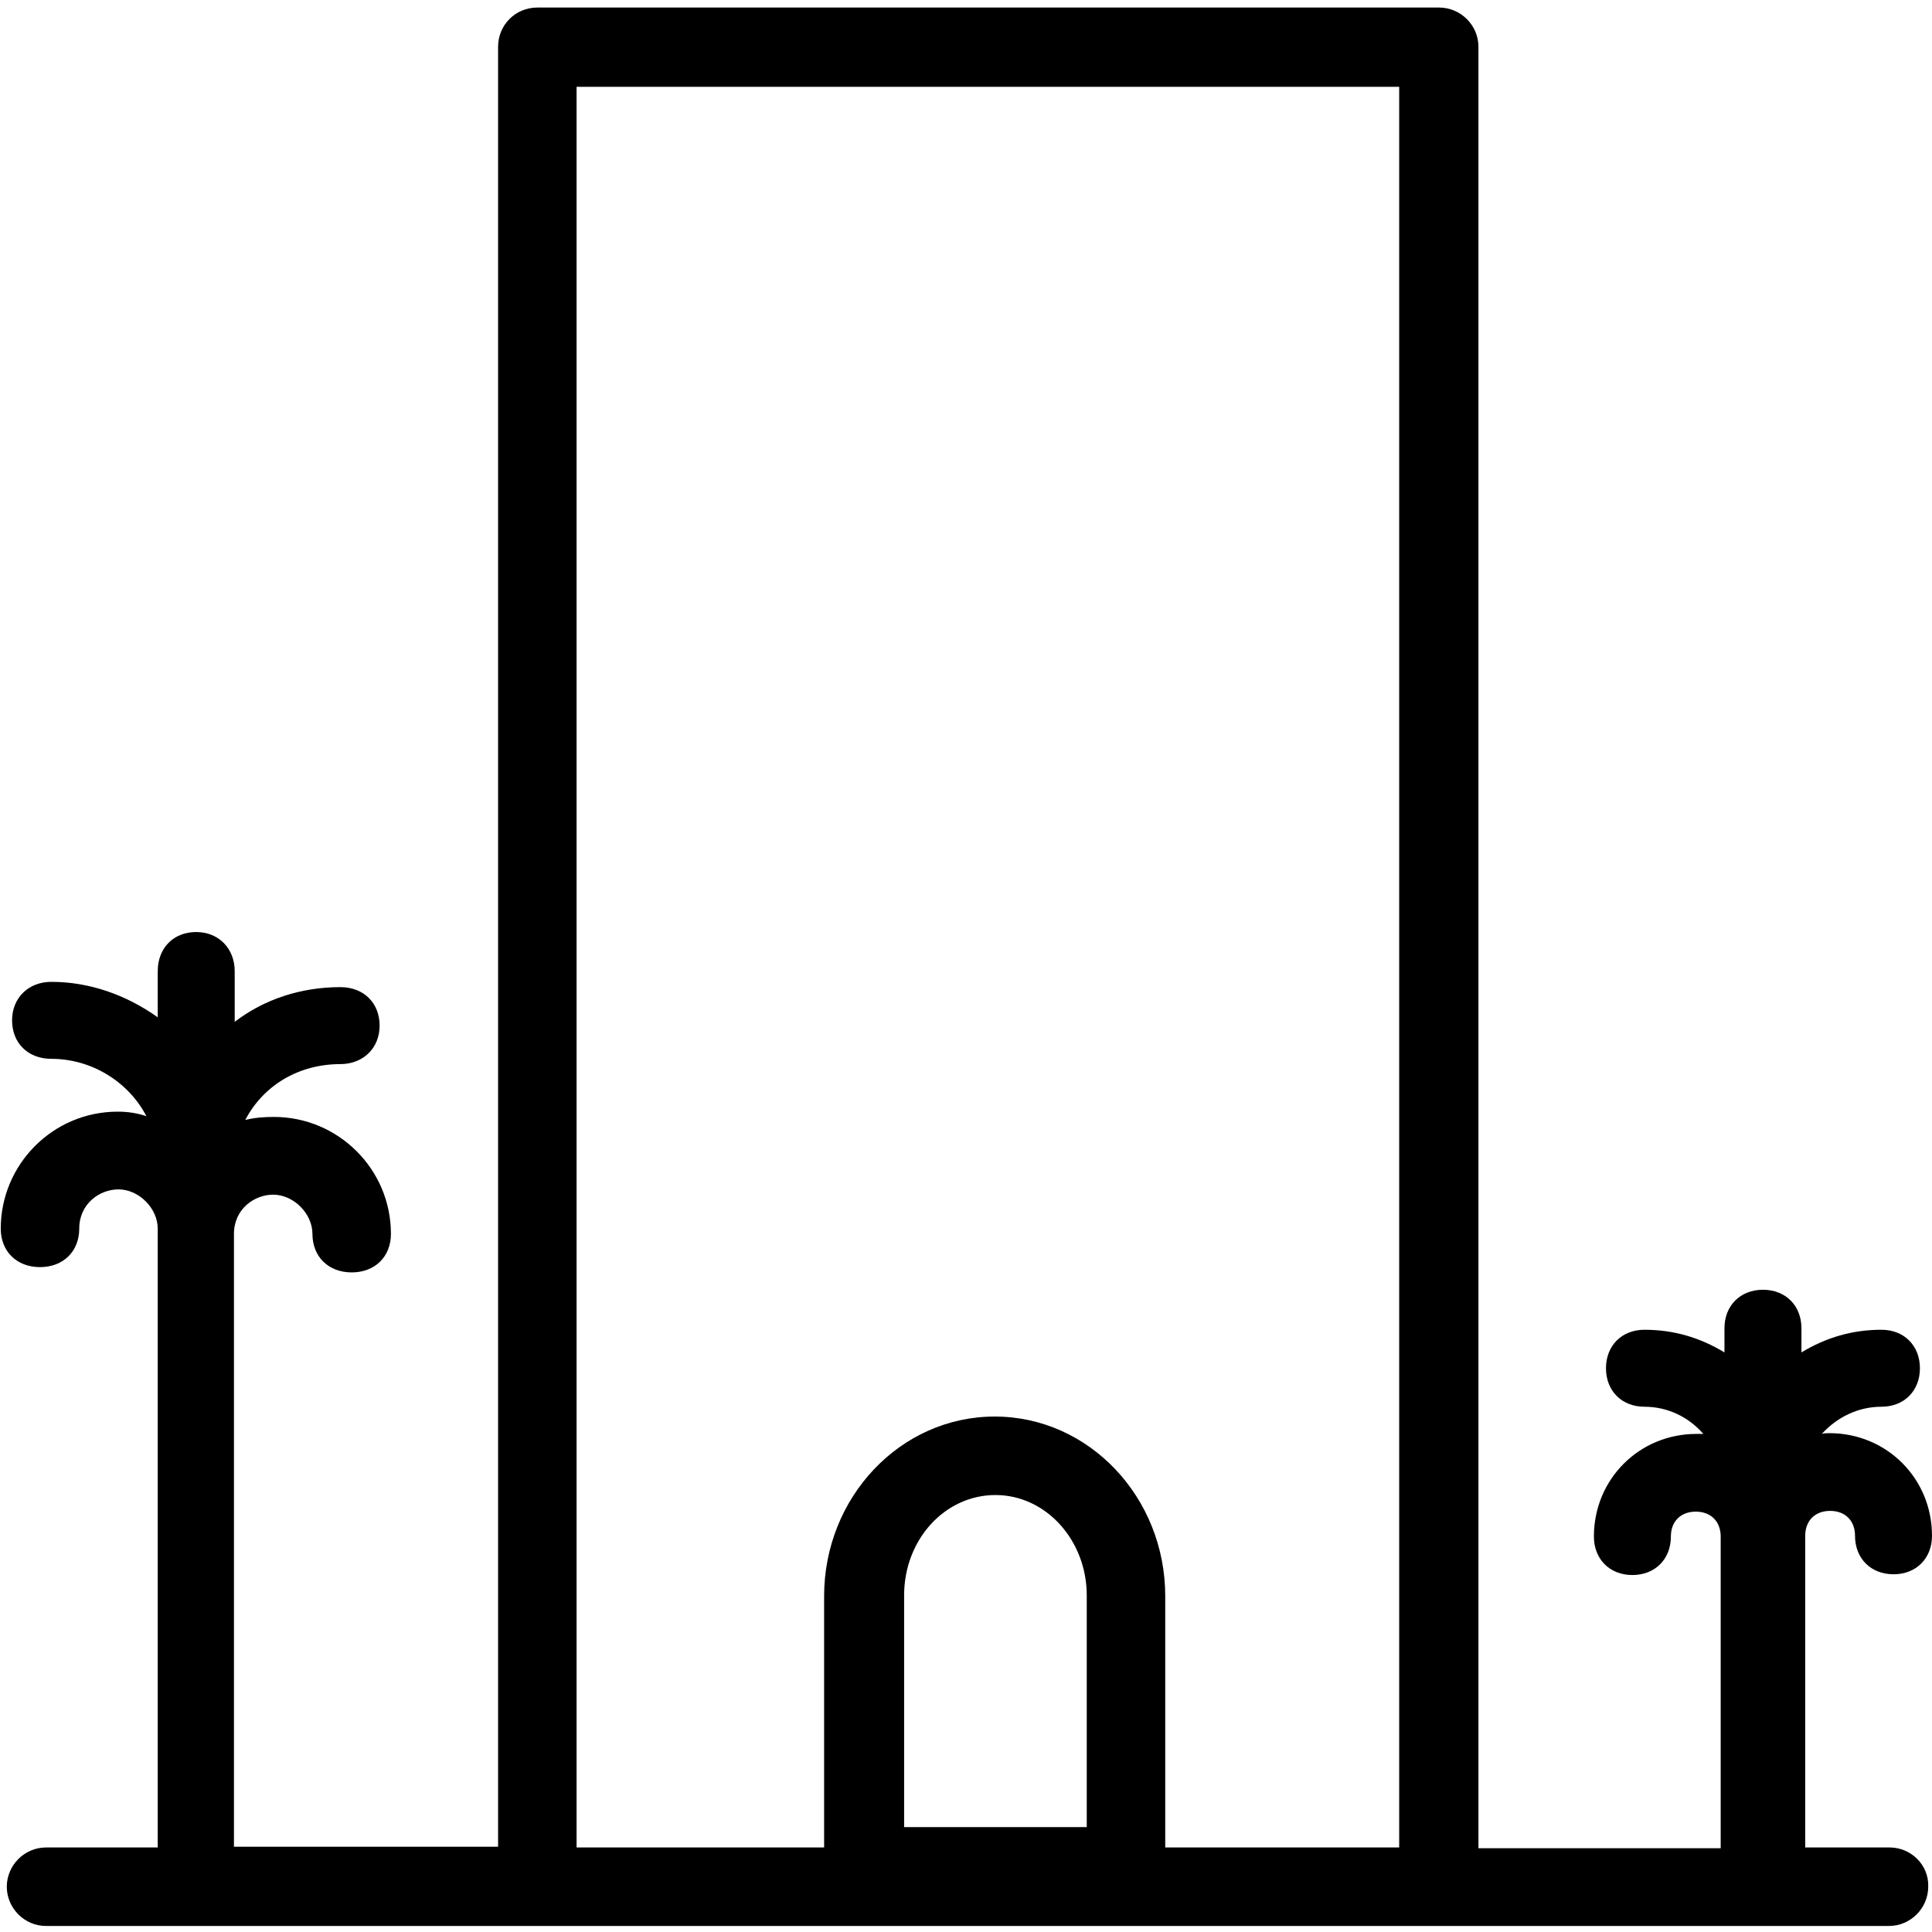
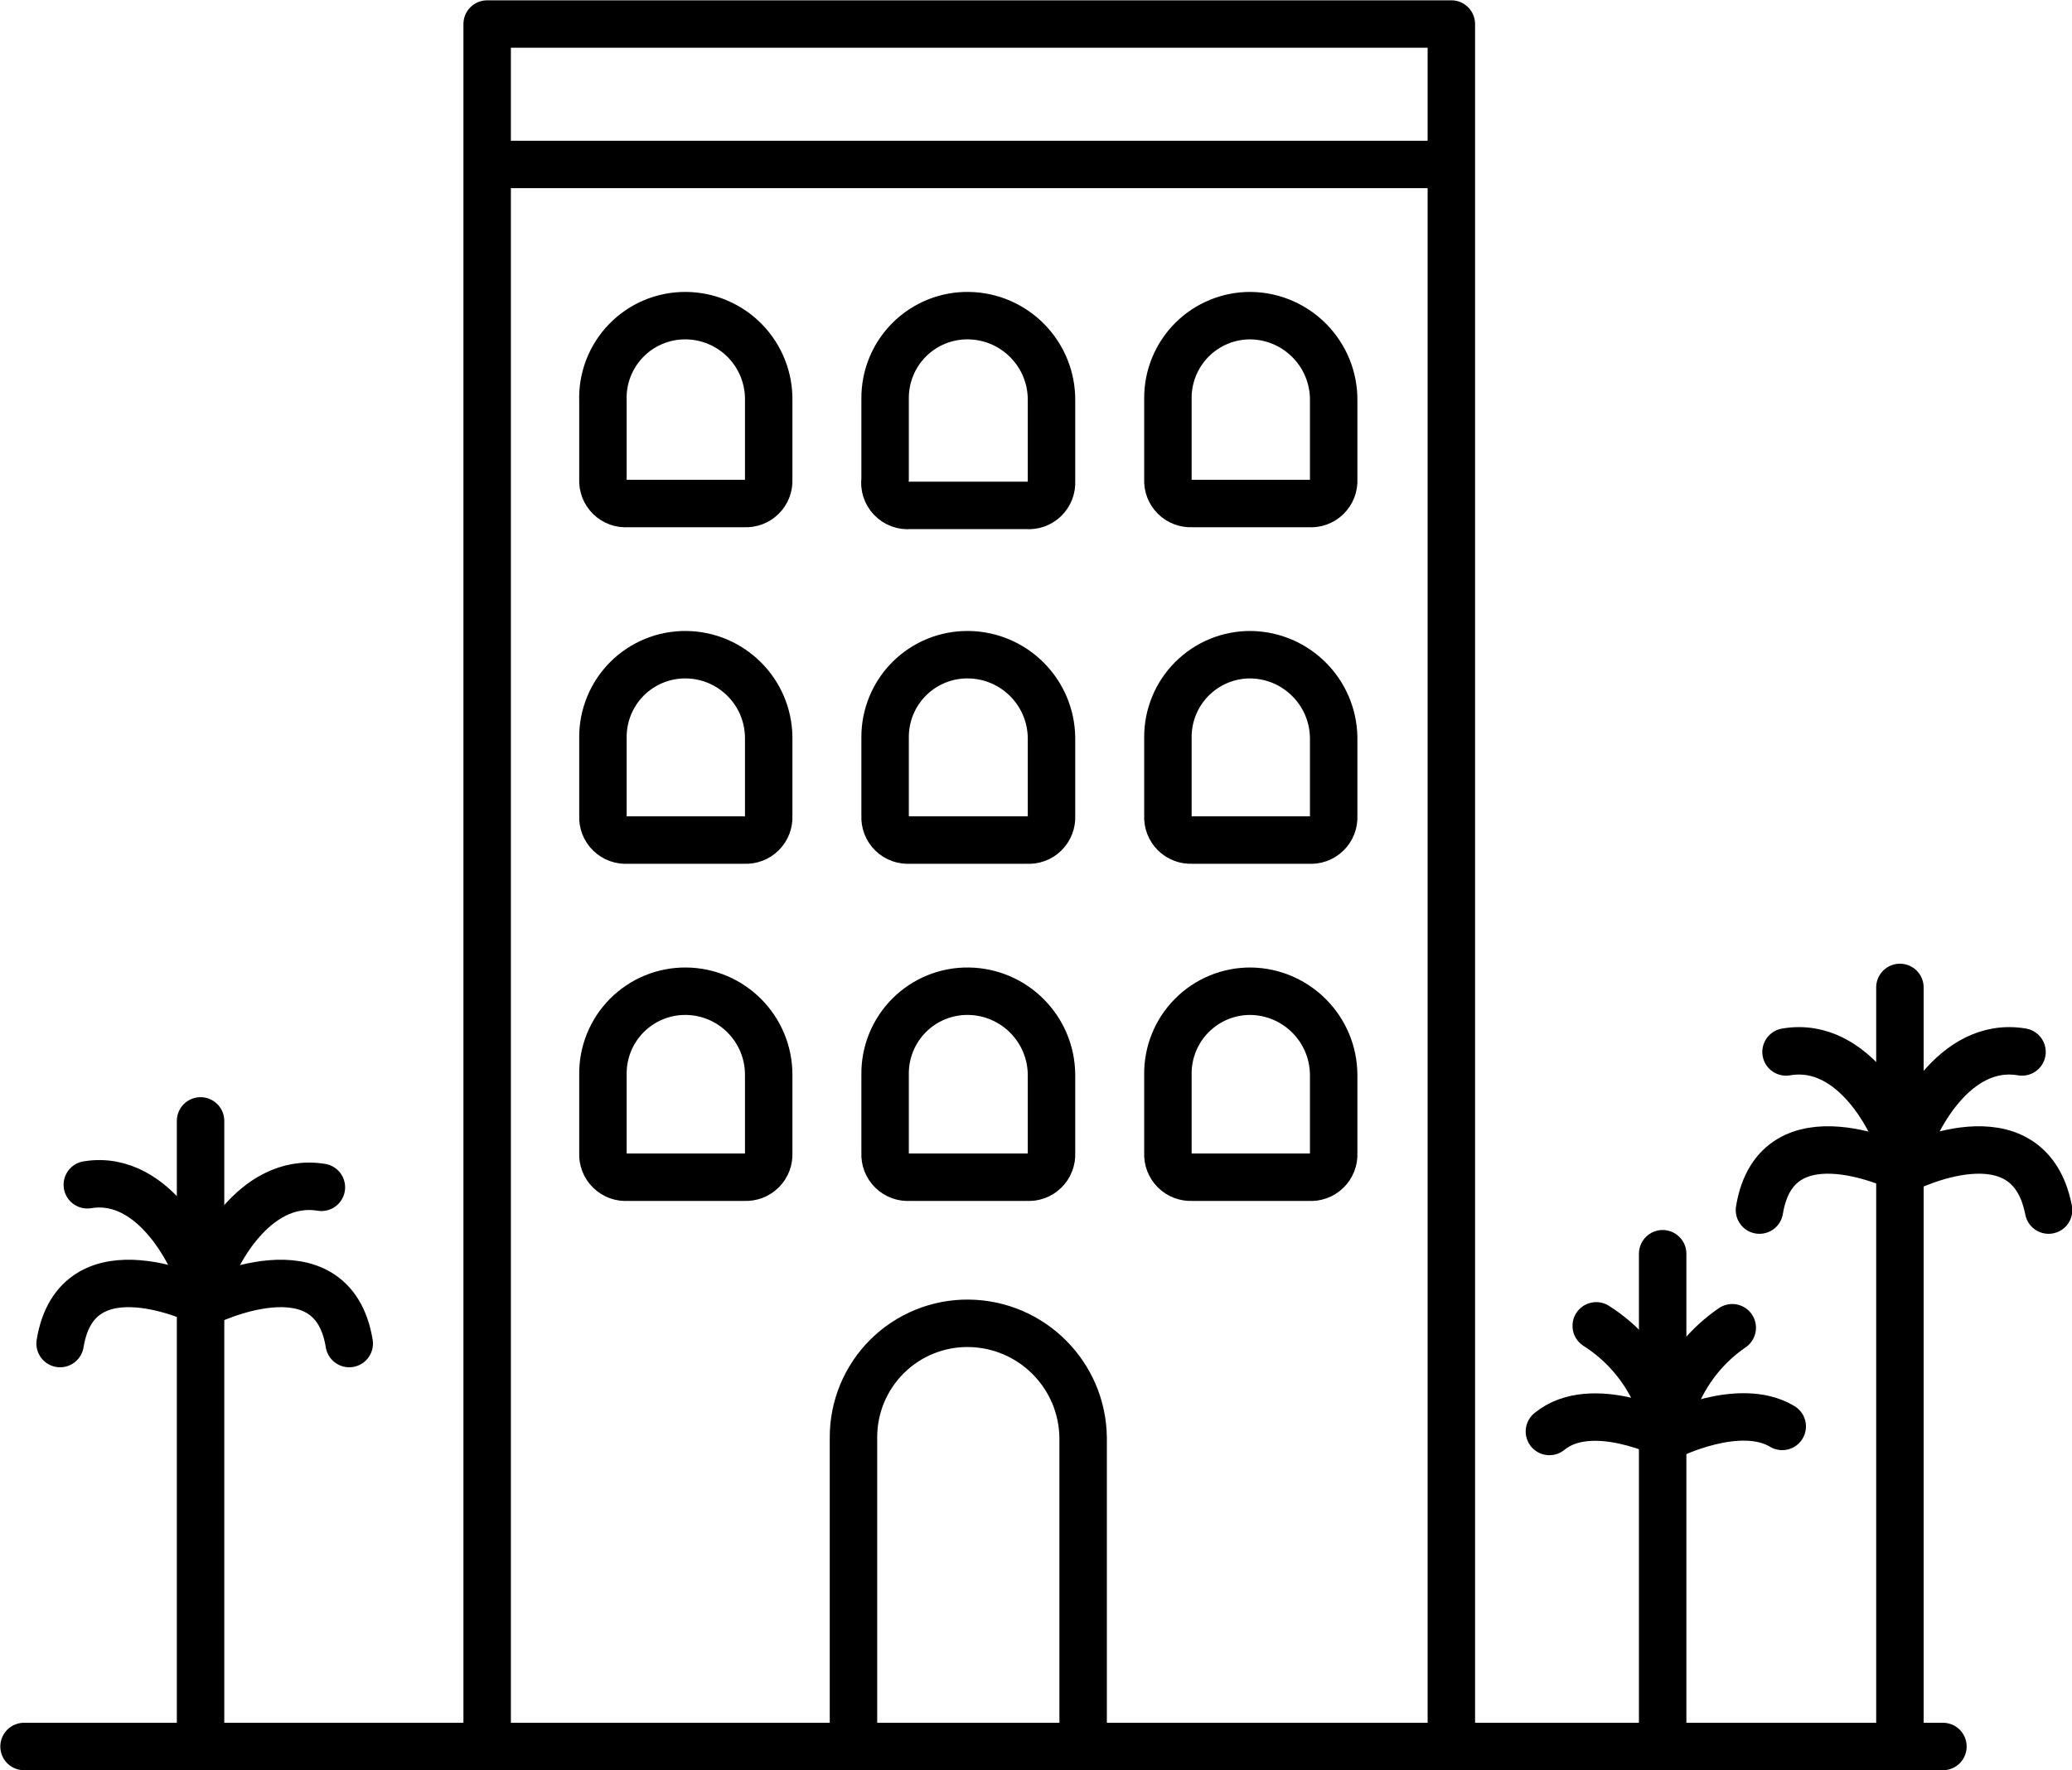
- <svg xmlns="http://www.w3.org/2000/svg" viewBox="0 0 256 256">
-   <path d="M250.4 244.8h-11.2v-41.3c0-2 1.3-3.3 3.3-3.3s3.3 1.3 3.3 3.3c0 3 2.1 5.1 5.1 5.1s5.1-2.1 5.1-5.1c0-7.6-6-13.6-13.6-13.6-.3 0-.7 0-1 .1 2-2.2 4.8-3.6 7.9-3.6 3 0 5.1-2.1 5.1-5.1s-2.1-5.1-5.1-5.1c-3.8 0-7.3 1-10.6 3V176c0-3-2.1-5.1-5.1-5.1s-5.1 2.1-5.1 5.1v3.2c-3.3-2-6.8-3-10.6-3-3 0-5.1 2.1-5.1 5.1s2.1 5.1 5.1 5.1 5.8 1.3 7.8 3.6c-.3 0-.6 0-.9 0-7.6 0-13.6 6-13.6 13.6 0 3 2.1 5.1 5.1 5.1s5.1-2.1 5.1-5.1c0-2 1.3-3.3 3.3-3.3 2 0 3.3 1.3 3.3 3.3v41.3h-32.1V6.2c0-2.9-2.4-5.2-5.2-5.2H71.2C68.3 1 66 3.3 66 6.2v238.5H31v-81.2c0-3.3 2.7-5.2 5.2-5.2 2.7 0 5.2 2.5 5.2 5.2 0 3 2.1 5.1 5.2 5.1s5.2-2.1 5.2-5.1c0-8.6-7-15.5-15.5-15.5-1.4 0-2.6.1-3.8.4 2.4-4.6 7.1-7.4 12.6-7.4 3 0 5.2-2.1 5.2-5.1s-2.1-5.1-5.2-5.1c-5.2 0-10.1 1.6-14 4.6v-6.7c0-3-2.1-5.2-5.1-5.2s-5.1 2.1-5.1 5.2v6.1c-4.2-3-9.1-4.7-14.1-4.7-3 0-5.2 2.1-5.2 5.1s2.1 5.1 5.2 5.1c5.3 0 10.2 3 12.6 7.6-1.2-.4-2.4-.6-3.8-.6-8.6 0-15.5 7-15.5 15.5 0 3 2.1 5.1 5.2 5.1s5.2-2.1 5.2-5.1c0-3.3 2.7-5.2 5.2-5.2 2.7 0 5.2 2.5 5.2 5.2v82H6.1c-2.9 0-5.2 2.4-5.2 5.2s2.3 5.2 5.2 5.2h244.2c2.9 0 5.2-2.4 5.2-5.2.1-2.9-2.3-5.2-5.1-5.2zM144 242.1h-24.2v-30.7c0-7.4 5.4-13.3 12.1-13.3 6.7 0 12.1 6 12.1 13.3v30.7zm41.4 2.7h-31v-33.3c0-13.1-10.1-23.8-22.6-23.8s-22.6 10.7-22.6 23.8v33.3H76.4V11.5h109v233.3z" />
+ <svg xmlns="http://www.w3.org/2000/svg" viewBox="0 0 32.75 27.98">
+   <defs>
+     <style>.a{fill:none;stroke:#000;stroke-linecap:round;stroke-linejoin:round;stroke-width:0.75px;}</style>
+   </defs>
+   <polyline class="a" points="7.7 27.61 7.7 0.38 22.94 0.38 22.94 27.61" />
+   <line class="a" x1="30.71" y1="27.61" x2="0.38" y2="27.61" />
+   <line class="a" x1="22.7" y1="2.6" x2="7.87" y2="2.6" />
+   <line class="a" x1="26.28" y1="27.49" x2="26.28" y2="19.82" />
+   <path class="a" d="M26,24.71s1.11-.56,1.79-.15" transform="translate(0.38 -2.01)" />
+   <path class="a" d="M26.12,24.07A2.49,2.49,0,0,1,27,23" transform="translate(0.38 -2.01)" />
+   <path class="a" d="M26,24.71s-1.22-.62-1.89-.07" transform="translate(0.38 -2.01)" />
+   <path class="a" d="M25.8,24.07a2.52,2.52,0,0,0-.95-1.1" transform="translate(0.38 -2.01)" />
+   <line class="a" x1="30.03" y1="27.49" x2="30.03" y2="15.61" />
+   <path class="a" d="M29.73,20.49s1.95-1,2.27.65" transform="translate(0.38 -2.01)" />
+   <path class="a" d="M29.88,19.86s.59-1.41,1.7-1.22" transform="translate(0.38 -2.01)" />
+   <path class="a" d="M29.7,20.49s-2-1-2.27.65" transform="translate(0.38 -2.01)" />
+   <path class="a" d="M29.55,19.86s-.59-1.41-1.7-1.22" transform="translate(0.38 -2.01)" />
+   <path class="a" d="M30,18.92" transform="translate(0.38 -2.01)" />
+   <line class="a" x1="3.17" y1="27.49" x2="3.17" y2="17.72" />
+   <path class="a" d="M2.87,22.6s2-1,2.27.65" transform="translate(0.38 -2.01)" />
+   <path class="a" d="M3,22s.59-1.4,1.7-1.22" transform="translate(0.38 -2.01)" />
+   <path class="a" d="M2.84,22.6s-2-1-2.27.65" transform="translate(0.38 -2.01)" />
+   <path class="a" d="M2.69,22S2.1,20.56,1,20.74" transform="translate(0.38 -2.01)" />
+   <path class="a" d="M3.17,21" transform="translate(0.38 -2.01)" />
+   <path class="a" d="M10.46,7A1.3,1.3,0,0,0,9.15,8.35V9.59a.36.36,0,0,0,.39.38h1.85a.36.36,0,0,0,.38-.38V8.35A1.32,1.32,0,0,0,10.46,7Z" transform="translate(0.38 -2.01)" />
+   <path class="a" d="M14.93,7a1.3,1.3,0,0,0-1.32,1.31V9.59A.36.36,0,0,0,14,10h1.85a.36.36,0,0,0,.39-.38V8.35A1.33,1.33,0,0,0,14.93,7Z" transform="translate(0.38 -2.01)" />
+   <path class="a" d="M19.39,7a1.3,1.3,0,0,0-1.31,1.31V9.59a.36.36,0,0,0,.38.38h1.85a.36.36,0,0,0,.39-.38V8.35A1.33,1.33,0,0,0,19.39,7Z" transform="translate(0.38 -2.01)" />
+   <path class="a" d="M10.46,12.36a1.3,1.3,0,0,0-1.31,1.31v1.24a.36.36,0,0,0,.39.38h1.85a.36.36,0,0,0,.38-.38V13.67A1.32,1.32,0,0,0,10.46,12.36Z" transform="translate(0.38 -2.01)" />
+   <path class="a" d="M14.93,12.36a1.3,1.3,0,0,0-1.32,1.31v1.24a.36.36,0,0,0,.39.38h1.85a.36.36,0,0,0,.39-.38V13.67A1.33,1.33,0,0,0,14.93,12.36Z" transform="translate(0.38 -2.01)" />
+   <path class="a" d="M19.39,12.36a1.3,1.3,0,0,0-1.31,1.31v1.24a.36.36,0,0,0,.38.38h1.85a.36.36,0,0,0,.39-.38V13.67A1.33,1.33,0,0,0,19.39,12.36Z" transform="translate(0.38 -2.01)" />
+   <path class="a" d="M10.46,17.68A1.3,1.3,0,0,0,9.15,19v1.24a.36.36,0,0,0,.39.38h1.85a.36.36,0,0,0,.38-.38V19A1.32,1.32,0,0,0,10.46,17.68Z" transform="translate(0.38 -2.01)" />
+   <path class="a" d="M14.93,17.68A1.3,1.3,0,0,0,13.61,19v1.24a.36.36,0,0,0,.39.38h1.85a.36.36,0,0,0,.39-.38V19A1.33,1.33,0,0,0,14.93,17.68Z" transform="translate(0.38 -2.01)" />
+   <path class="a" d="M16.74,29.37V24.74a1.83,1.83,0,0,0-1.81-1.81,1.8,1.8,0,0,0-1.82,1.81v4.63" transform="translate(0.38 -2.01)" />
+   <path class="a" d="M19.39,17.68A1.3,1.3,0,0,0,18.08,19v1.24a.36.36,0,0,0,.38.38h1.85a.36.36,0,0,0,.39-.38V19A1.33,1.33,0,0,0,19.39,17.68Z" transform="translate(0.38 -2.01)" />
</svg>
